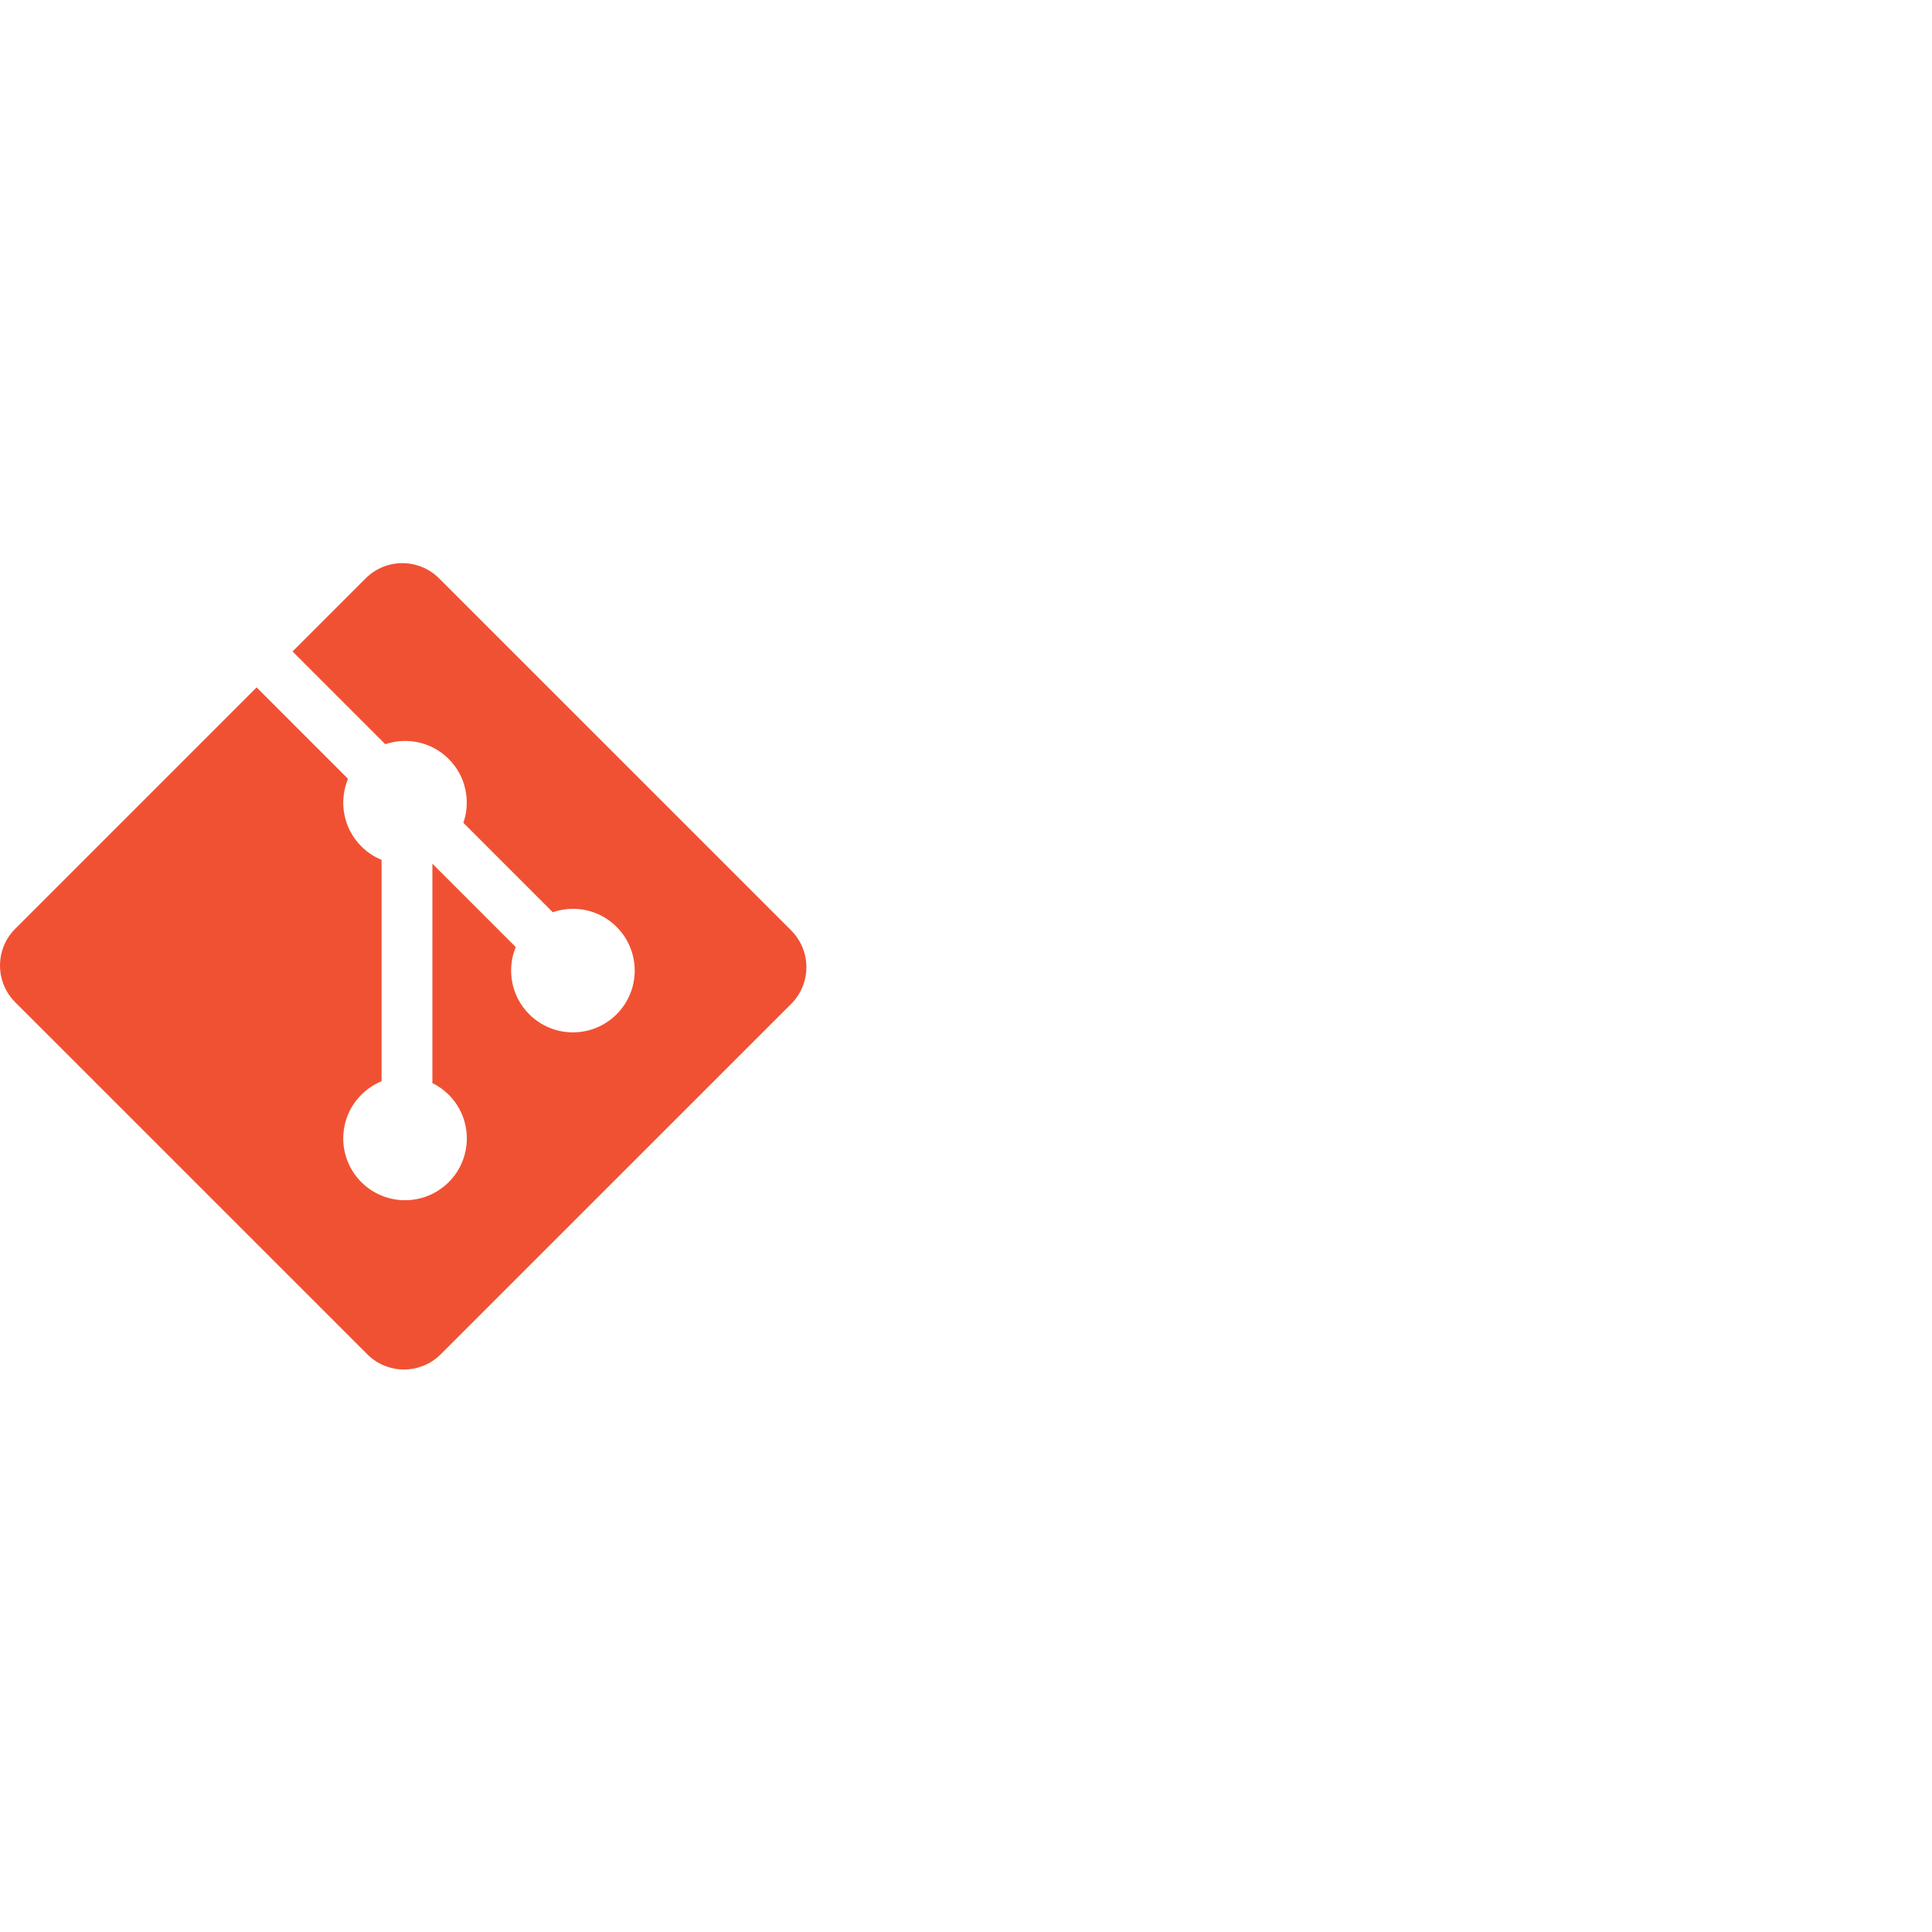
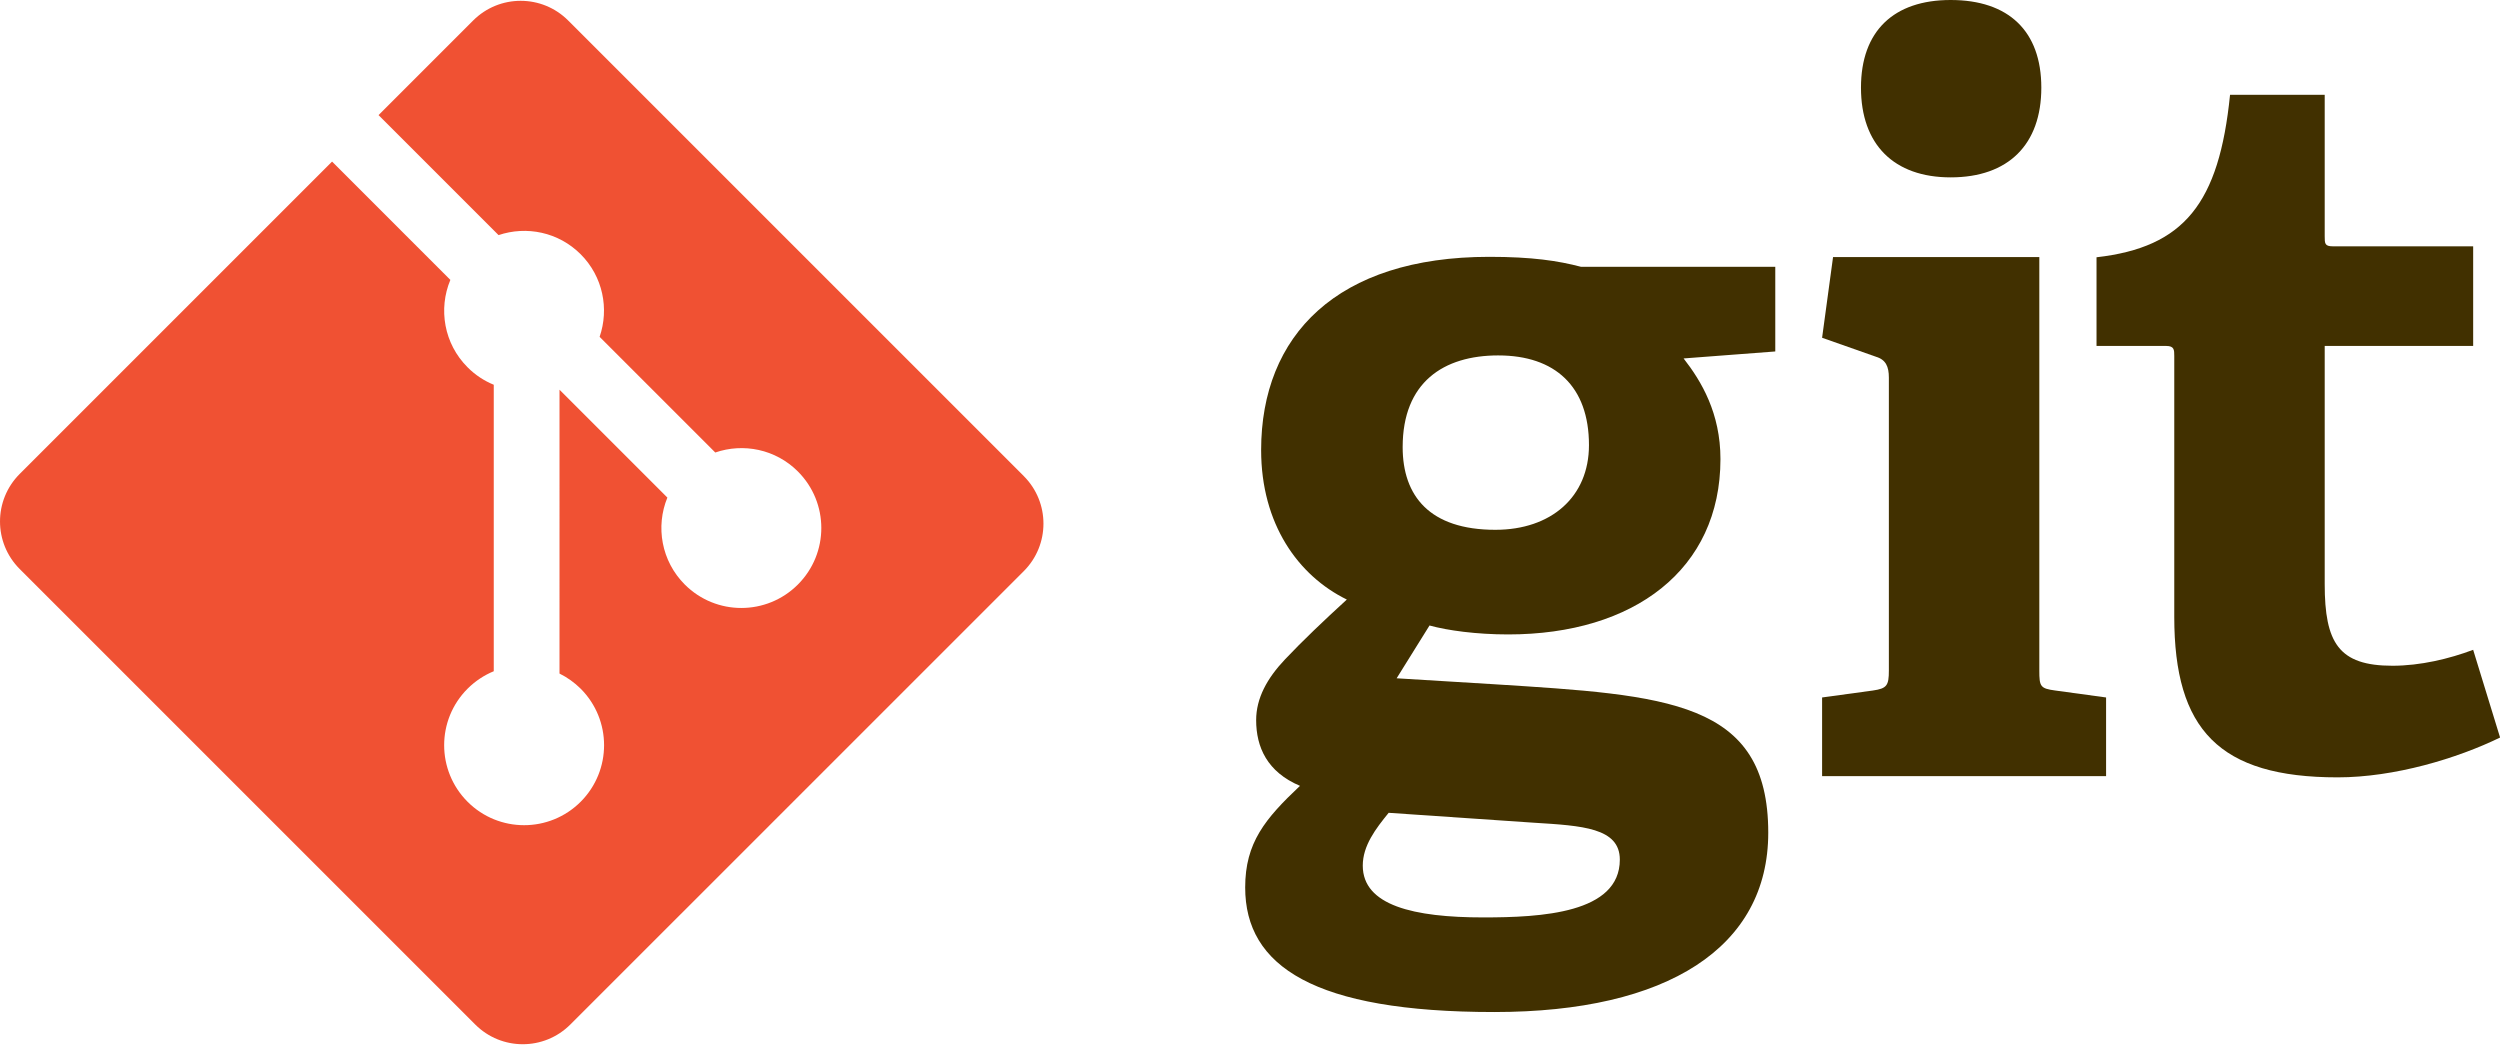
- <svg xmlns="http://www.w3.org/2000/svg" viewBox="0 0 272.96 114.01" width="50px" height="50px">
+ <svg xmlns="http://www.w3.org/2000/svg" viewBox="0 0 272.96 114.01">
+   <path fill="#413000" d="m163.59,38.806c-5.985,0-10.442,2.939-10.442,10.012,0,5.329,2.938,9.028,10.12,9.028,6.088,0,10.222-3.587,10.222-9.248,0-6.416-3.7-9.791-9.9-9.791zm-11.97,49.94c-1.416,1.738-2.828,3.585-2.828,5.765,0,4.348,5.545,5.657,13.162,5.657,6.31,0,14.905-0.442,14.905-6.309,0-3.487-4.135-3.703-9.36-4.03l-15.88-1.083zm32.201-49.611c1.955,2.503,4.025,5.985,4.025,10.989,0,12.075-9.465,19.146-23.169,19.146-3.485,0-6.64-0.434-8.596-0.977l-3.591,5.765,10.66,0.651c18.822,1.199,29.915,1.744,29.915,16.208,0,12.514-10.985,19.581-29.915,19.581-19.69,0-27.196-5.005-27.196-13.598,0-4.897,2.176-7.503,5.984-11.098-3.591-1.518-4.786-4.236-4.786-7.175,0-2.395,1.195-4.57,3.156-6.639,1.958-2.065,4.133-4.135,6.744-6.527-5.33-2.61-9.356-8.268-9.356-16.319,0-12.509,8.269-21.1,24.91-21.1,4.679,0,7.509,0.431,10.011,1.087h21.215v9.245l-10.01,0.762" />
+   <path fill="#413000" d="m212.98,19.366c-6.202,0-9.791-3.593-9.791-9.796,0-6.195,3.589-9.57,9.791-9.57,6.31,0,9.9,3.375,9.9,9.57,0,6.203-3.59,9.796-9.9,9.796zm-14.036,65.376,0-8.59,5.55-0.759c1.524-0.221,1.74-0.544,1.74-2.18v-31.983c0-1.194-0.325-1.959-1.416-2.283l-5.874-2.069,1.196-8.809h22.521v45.144c0,1.744,0.105,1.96,1.741,2.18l5.549,0.759v8.59h-31.008" />
+   <path fill="#413000" d="m272.97,80.526c-4.68,2.282-11.532,4.349-17.736,4.349-12.945,0-17.839-5.217-17.839-17.515v-28.5c0-0.651,0-1.088-0.874-1.088h-7.614v-9.682c9.576-1.091,13.381-5.878,14.578-17.736h10.336v15.453c0,0.759,0,1.087,0.871,1.087h15.338v10.877h-16.209v25.999c0,6.419,1.525,8.919,7.396,8.919,3.05,0,6.201-0.759,8.812-1.739l2.94,9.576" />
  <path fill="#f05133" d="M111.78,51.977,62.035,2.238c-2.862-2.865-7.508-2.865-10.374,0l-10.329,10.33,13.102,13.102c3.046-1.028,6.537-0.339,8.964,2.088,2.439,2.442,3.124,5.963,2.07,9.02l12.628,12.628c3.055-1.053,6.58-0.373,9.02,2.071,3.411,3.41,3.411,8.934,0,12.345-3.411,3.412-8.936,3.412-12.349,0-2.564-2.567-3.199-6.335-1.9-9.494l-11.777-11.777-0.001,30.991c0.832,0.412,1.616,0.961,2.309,1.651,3.41,3.409,3.41,8.933,0,12.348-3.411,3.409-8.938,3.409-12.345,0-3.41-3.415-3.41-8.938,0-12.348,0.843-0.841,1.818-1.478,2.858-1.905v-31.279c-1.041-0.425-2.015-1.057-2.859-1.905-2.583-2.581-3.205-6.372-1.88-9.544l-12.916-12.918-34.106,34.105c-2.866,2.867-2.866,7.513,0,10.378l49.742,49.739c2.864,2.865,7.508,2.865,10.376,0l49.512-49.504c2.865-2.866,2.865-7.514,0-10.379" />
</svg>
